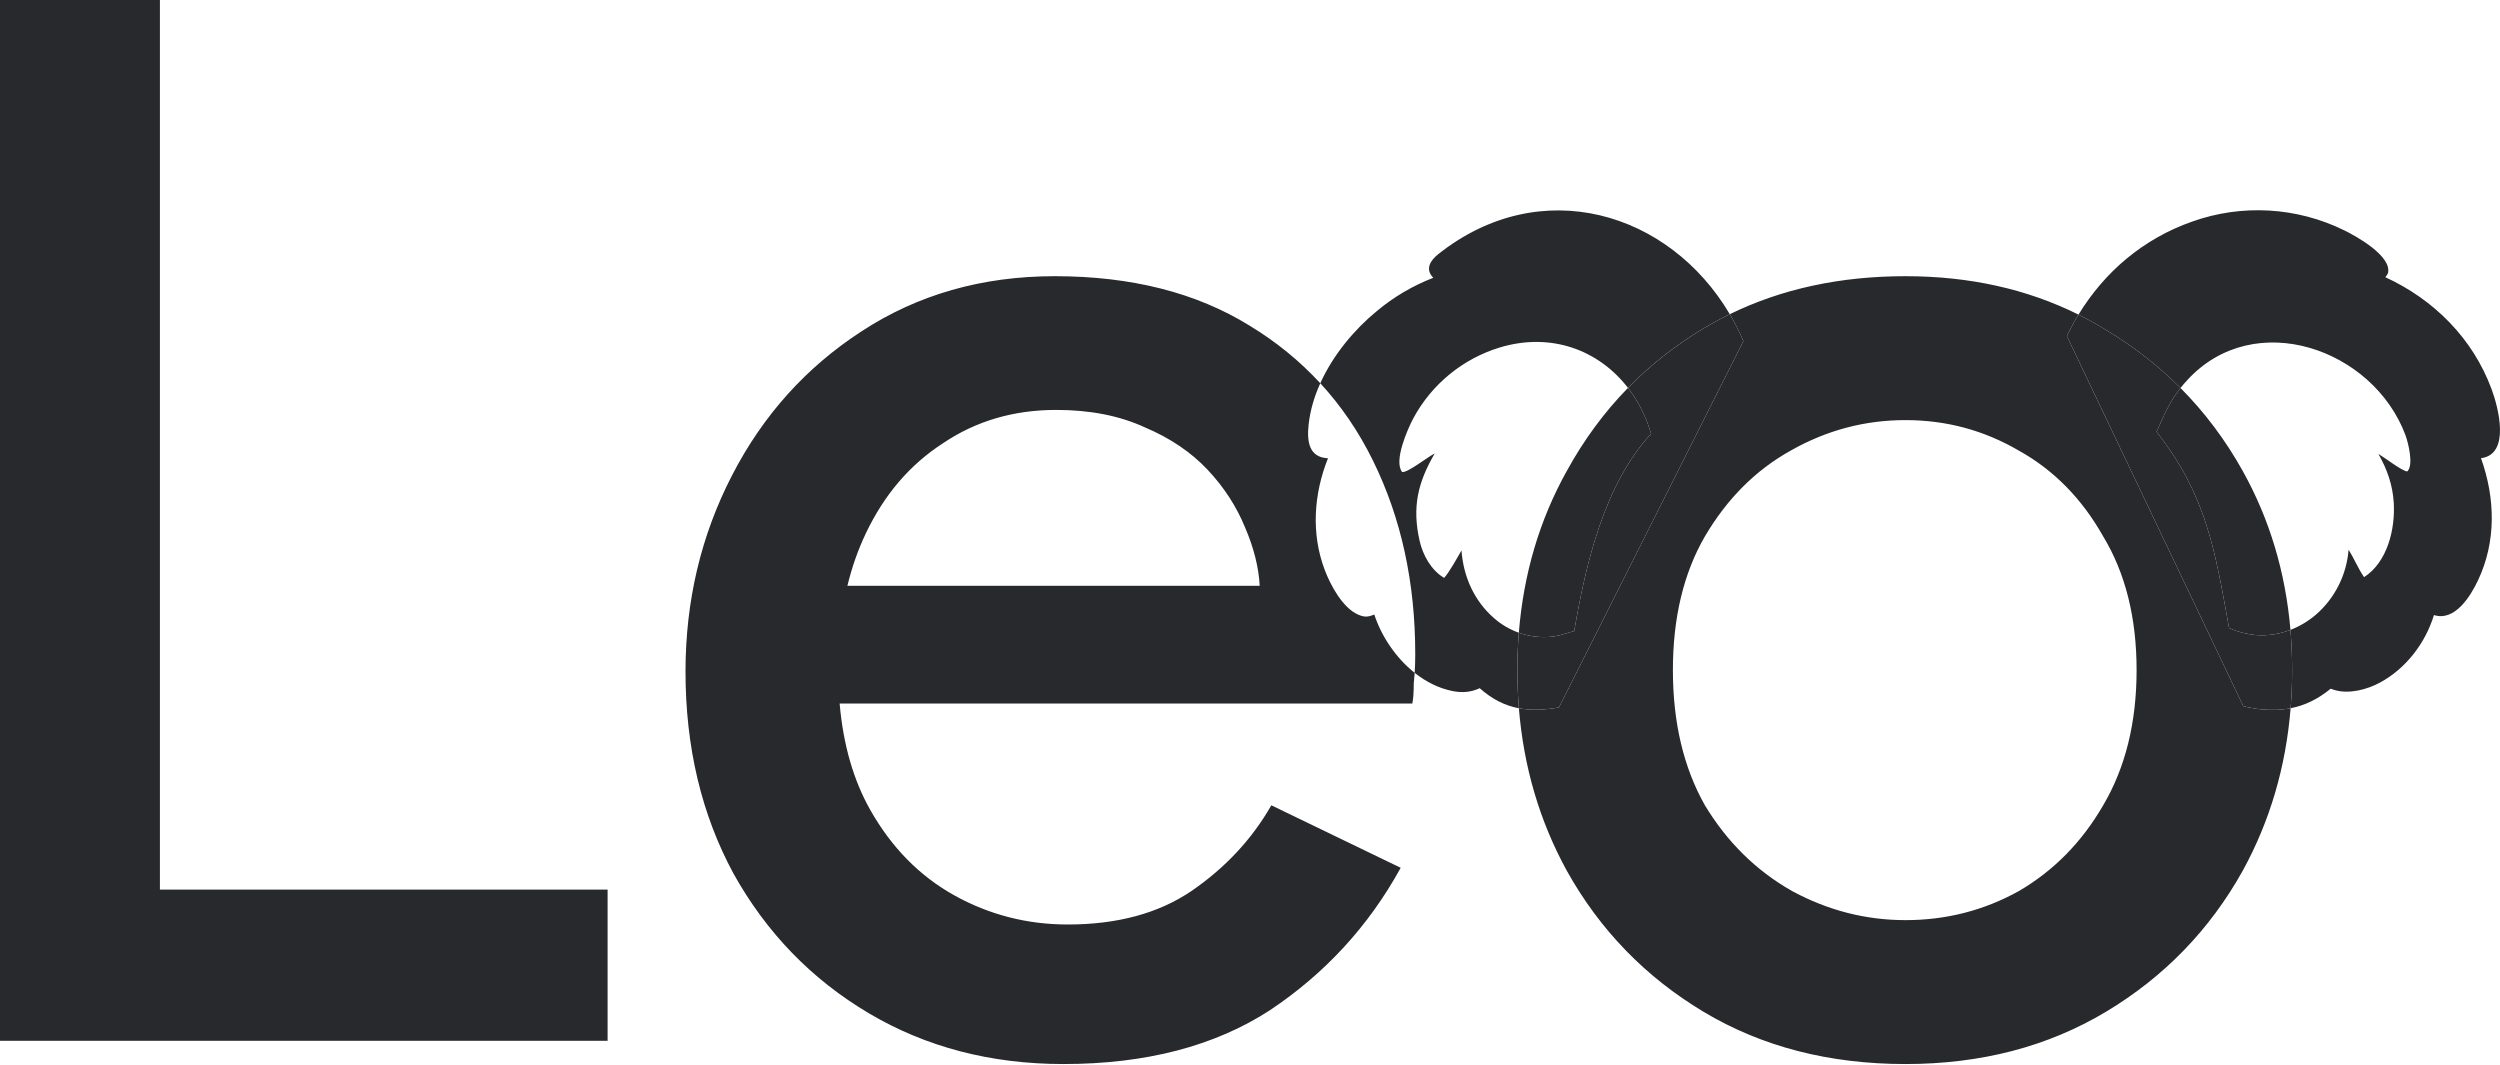
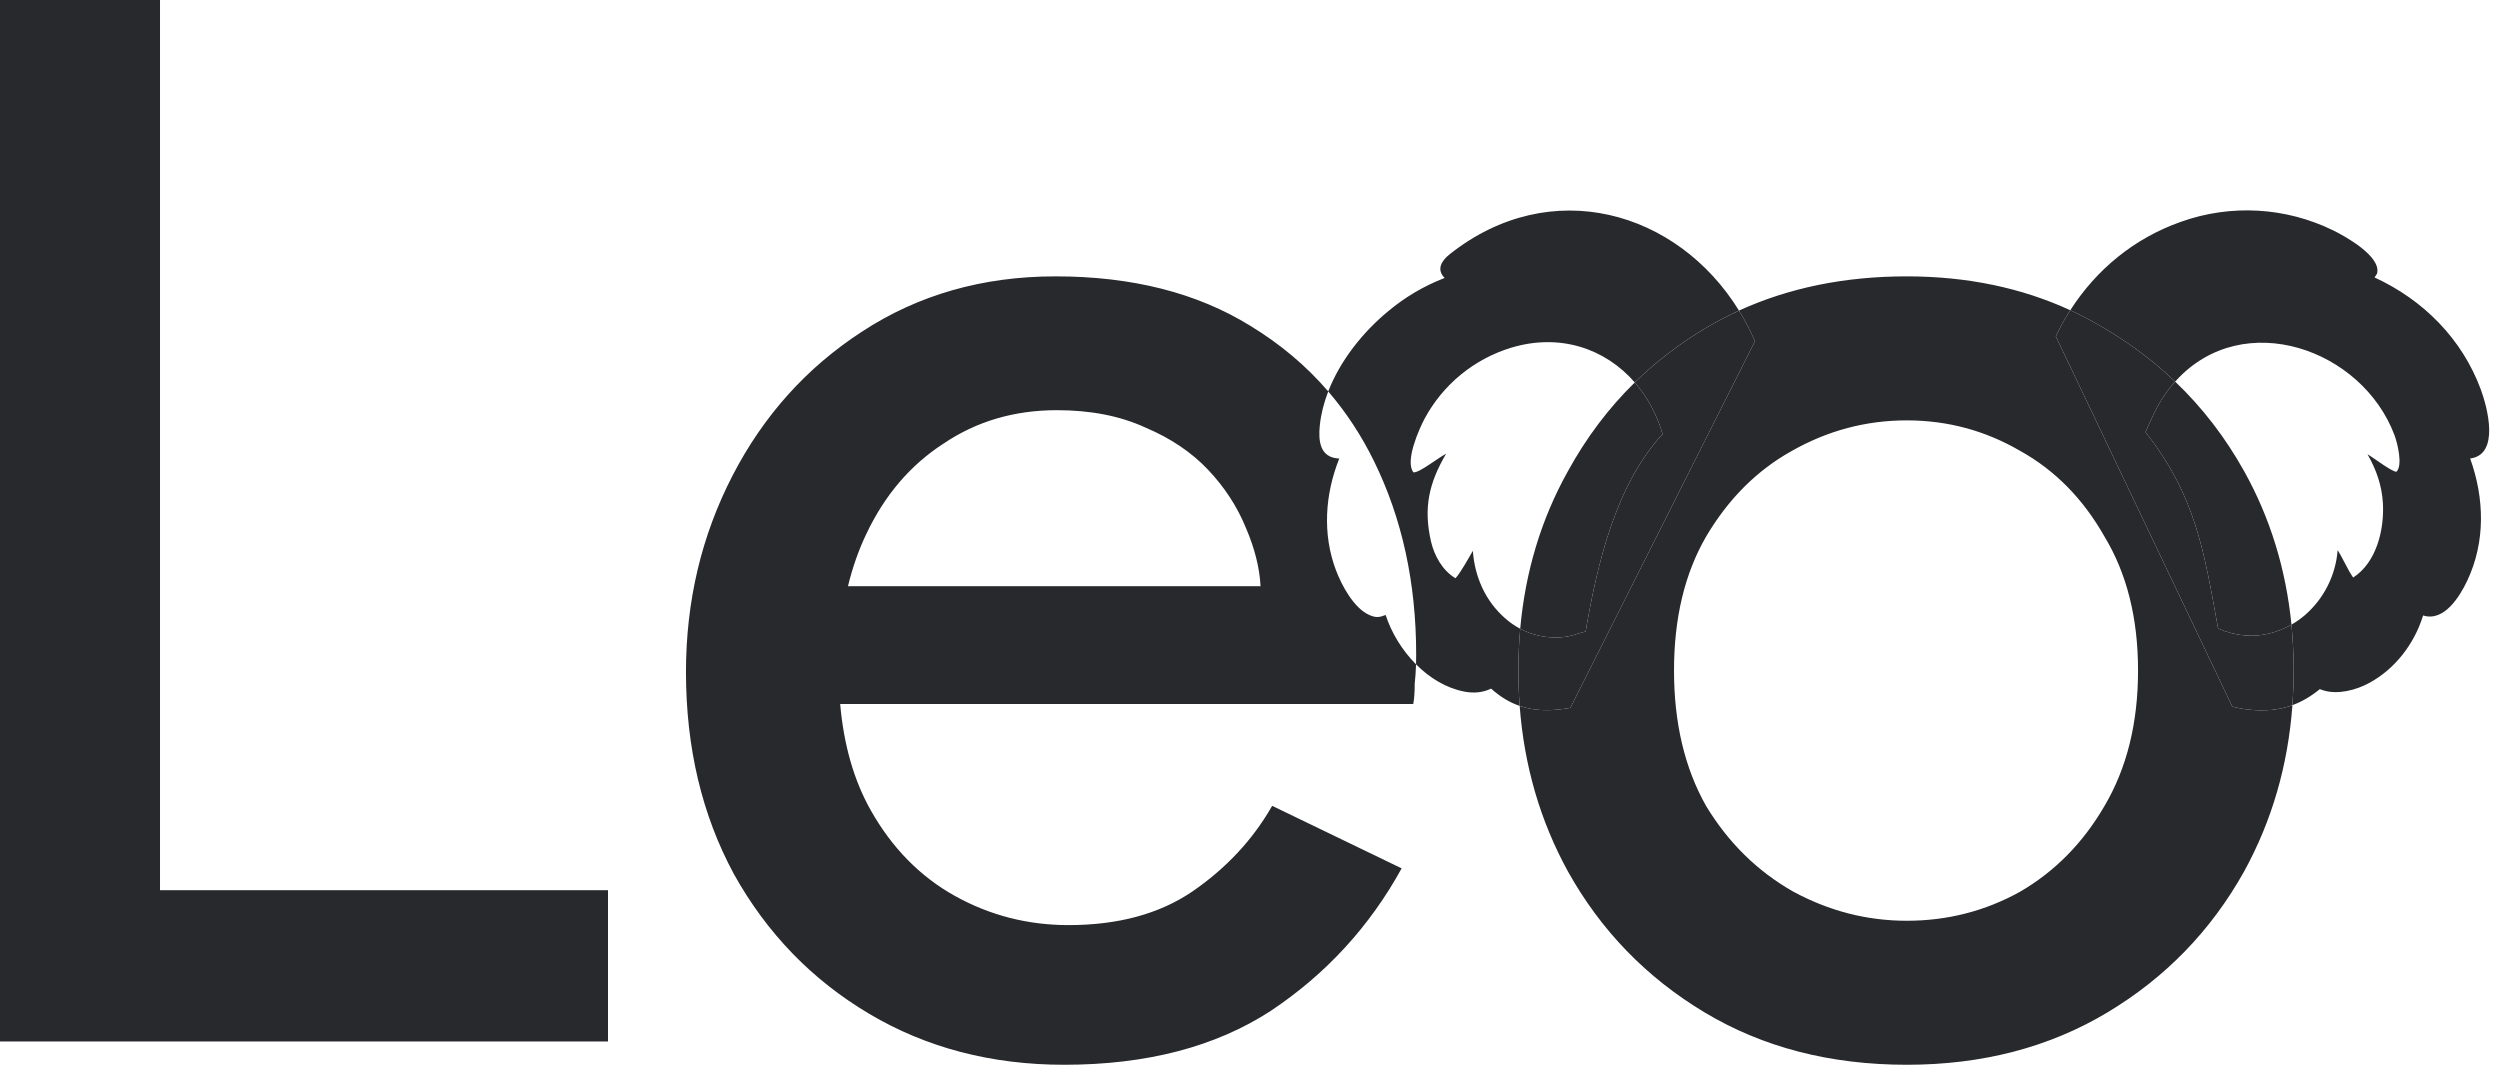
- <svg xmlns="http://www.w3.org/2000/svg" width="65.787" height="28" viewBox="0 0 65.787 28" fill="none">
+ <svg xmlns="http://www.w3.org/2000/svg" width="56.402" height="24.022" viewBox="0 0 56.402 24.022" fill="none">
  <g id="Exclude">
-     <path d="M27.755 7.268C29.77 7.268 31.478 7.701 32.881 8.568C33.586 8.996 34.206 9.502 34.743 10.085C34.585 10.435 34.476 10.802 34.436 11.174C34.39 11.597 34.434 12.038 34.946 12.059C34.571 12.995 34.498 14.041 34.859 14.995C35.009 15.392 35.328 15.996 35.742 16.175C35.913 16.248 36.003 16.237 36.165 16.172C36.351 16.742 36.73 17.312 37.227 17.706C37.221 17.8 37.213 17.891 37.203 17.978C37.203 18.208 37.191 18.386 37.165 18.514H22.095C22.189 19.594 22.457 20.525 22.897 21.306C23.458 22.3 24.198 23.053 25.116 23.563C26.034 24.073 27.029 24.328 28.099 24.328C29.4 24.328 30.484 24.035 31.351 23.448C32.243 22.836 32.945 22.084 33.455 21.191L36.859 22.836C36.018 24.366 34.87 25.616 33.416 26.585C31.963 27.528 30.152 28 27.985 28C26.072 28 24.364 27.554 22.859 26.661C21.355 25.769 20.169 24.545 19.302 22.989C18.46 21.433 18.039 19.661 18.039 17.672C18.039 15.811 18.447 14.089 19.264 12.508C20.079 10.927 21.214 9.665 22.668 8.721C24.147 7.752 25.843 7.268 27.755 7.268ZM50.142 7.268C51.824 7.268 53.341 7.605 54.695 8.279C54.584 8.46 54.482 8.648 54.389 8.843L59.031 18.581C59.174 18.619 59.32 18.646 59.466 18.662C59.757 18.693 60.025 18.686 60.277 18.637C60.152 20.183 59.732 21.609 59.017 22.913C58.15 24.468 56.951 25.705 55.421 26.623C53.891 27.541 52.132 28 50.142 28C48.128 28 46.356 27.541 44.825 26.623C43.295 25.705 42.097 24.468 41.23 22.913C40.515 21.609 40.095 20.184 39.969 18.638C40.295 18.699 40.641 18.683 41.023 18.616L45.877 8.974C45.771 8.728 45.651 8.492 45.519 8.268C46.884 7.601 48.425 7.268 50.142 7.268ZM4.208 23.41H15.989V27.388H0V0H4.208V23.41ZM50.142 11.055C49.071 11.055 48.064 11.322 47.121 11.858C46.203 12.368 45.45 13.12 44.864 14.115C44.303 15.084 44.022 16.257 44.022 17.634C44.022 19.011 44.303 20.197 44.864 21.191C45.45 22.16 46.215 22.913 47.159 23.448C48.102 23.958 49.097 24.213 50.142 24.213C51.214 24.213 52.208 23.958 53.126 23.448C54.044 22.913 54.784 22.16 55.345 21.191C55.931 20.197 56.224 19.011 56.224 17.634C56.224 16.257 55.931 15.084 55.345 14.115C54.784 13.12 54.044 12.368 53.126 11.858C52.208 11.322 51.214 11.055 50.142 11.055ZM37.85 6.686C40.541 4.552 43.926 5.569 45.519 8.268C45.282 8.384 45.051 8.509 44.825 8.645C44.086 9.088 43.425 9.609 42.84 10.207C42.07 9.209 40.816 8.737 39.465 9.144C38.491 9.442 37.674 10.111 37.191 11.008C37.043 11.286 36.667 12.133 36.897 12.421C37.042 12.444 37.547 12.039 37.755 11.932C37.312 12.692 37.154 13.339 37.357 14.233C37.442 14.608 37.661 15.005 38.002 15.207C38.13 15.071 38.355 14.666 38.459 14.485C38.508 15.169 38.79 15.807 39.31 16.262C39.504 16.434 39.728 16.565 39.968 16.65C39.942 16.972 39.929 17.3 39.929 17.634C39.929 17.974 39.943 18.309 39.969 18.638C39.607 18.57 39.271 18.406 38.938 18.11C38.713 18.216 38.482 18.234 38.24 18.188C37.87 18.118 37.527 17.944 37.227 17.706C37.237 17.551 37.242 17.387 37.242 17.213C37.242 15.326 36.872 13.63 36.132 12.126C35.758 11.364 35.295 10.683 34.743 10.085C35.078 9.344 35.633 8.677 36.232 8.185C36.675 7.814 37.177 7.518 37.717 7.31C37.493 7.085 37.636 6.855 37.85 6.686ZM57.683 5.832C58.995 5.364 60.44 5.447 61.69 6.062C61.974 6.2 62.962 6.739 62.837 7.195C62.834 7.207 62.783 7.279 62.771 7.295C64.052 7.885 65.072 8.908 65.565 10.239C65.743 10.718 66.071 11.957 65.287 12.057C65.663 13.109 65.692 14.246 65.21 15.268C65.012 15.69 64.599 16.36 64.049 16.185C63.823 16.923 63.316 17.589 62.631 17.961C62.29 18.146 61.811 18.273 61.428 18.156C61.396 18.146 61.364 18.135 61.332 18.123C60.996 18.397 60.654 18.564 60.277 18.637C60.304 18.308 60.317 17.974 60.317 17.634C60.317 17.274 60.302 16.922 60.273 16.575C60.516 16.482 60.744 16.345 60.943 16.175C61.442 15.741 61.751 15.127 61.802 14.467C61.95 14.699 62.049 14.953 62.21 15.188C62.827 14.79 63.033 13.919 62.991 13.228C62.963 12.765 62.817 12.345 62.587 11.946C62.763 12.048 63.198 12.388 63.345 12.407C63.524 12.244 63.371 11.645 63.297 11.445C62.449 9.182 59.331 8.077 57.562 9.998C57.495 10.071 57.434 10.141 57.38 10.21C56.802 9.629 56.149 9.12 55.421 8.683C55.184 8.537 54.942 8.403 54.695 8.279C55.385 7.148 56.404 6.282 57.683 5.832ZM42.84 10.207C43.106 10.552 43.314 10.959 43.449 11.414C42.208 12.758 41.725 14.861 41.425 16.607C41.173 16.667 41.059 16.739 40.759 16.761C40.488 16.778 40.219 16.739 39.968 16.65C40.092 15.1 40.512 13.681 41.23 12.393C41.678 11.576 42.215 10.847 42.84 10.207ZM57.38 10.21C58.017 10.85 58.562 11.578 59.017 12.393C59.723 13.66 60.142 15.054 60.273 16.575C59.987 16.685 59.679 16.736 59.372 16.712C59.125 16.691 58.884 16.628 58.658 16.527C58.289 14.494 58.067 13.036 56.748 11.362C56.959 10.899 57.09 10.576 57.38 10.21ZM27.794 10.787C26.672 10.787 25.677 11.08 24.81 11.667C23.943 12.228 23.267 13.018 22.783 14.038C22.578 14.468 22.418 14.927 22.299 15.415H33.149C33.123 14.931 32.996 14.421 32.766 13.885C32.537 13.324 32.205 12.814 31.772 12.355C31.338 11.896 30.79 11.526 30.127 11.246C29.464 10.94 28.686 10.787 27.794 10.787Z" fill="#27292d" />
-     <path d="M39.969 18.638C40.295 18.699 40.641 18.683 41.023 18.616L45.877 8.974C45.771 8.728 45.651 8.492 45.519 8.268C45.282 8.384 45.051 8.509 44.825 8.645C44.086 9.088 43.425 9.609 42.84 10.207C43.106 10.552 43.314 10.959 43.449 11.414C42.208 12.758 41.725 14.861 41.425 16.607C41.173 16.667 41.059 16.739 40.759 16.761C40.488 16.778 40.219 16.739 39.968 16.65C39.942 16.972 39.929 17.3 39.929 17.634C39.929 17.974 39.943 18.309 39.969 18.638Z" fill="#27292d" />
-     <path d="M54.695 8.279C54.584 8.46 54.482 8.648 54.389 8.843L59.031 18.581C59.174 18.619 59.32 18.646 59.466 18.662C59.757 18.693 60.025 18.686 60.277 18.637C60.304 18.308 60.317 17.974 60.317 17.634C60.317 17.274 60.302 16.922 60.273 16.575C59.987 16.685 59.679 16.736 59.372 16.712C59.125 16.691 58.884 16.628 58.658 16.527C58.289 14.494 58.067 13.036 56.748 11.362C56.959 10.899 57.09 10.576 57.38 10.21C56.802 9.629 56.149 9.12 55.421 8.683C55.184 8.537 54.942 8.403 54.695 8.279Z" fill="#27292d" />
+     <path d="M23.812 6.235C25.54 6.235 27.006 6.607 28.209 7.351C28.884 7.761 29.47 8.254 29.966 8.831C29.871 9.076 29.805 9.33 29.777 9.587C29.738 9.949 29.776 10.328 30.215 10.345C29.893 11.148 29.831 12.046 30.14 12.864C30.269 13.205 30.543 13.723 30.898 13.877C31.044 13.94 31.122 13.93 31.261 13.874C31.391 14.273 31.631 14.671 31.947 14.988C31.942 15.144 31.932 15.289 31.917 15.424C31.917 15.621 31.906 15.774 31.884 15.883H18.955C19.036 16.81 19.266 17.608 19.644 18.279C20.125 19.132 20.76 19.777 21.547 20.215C22.335 20.652 23.188 20.871 24.107 20.871C25.223 20.871 26.152 20.62 26.896 20.116C27.662 19.591 28.264 18.946 28.701 18.18L31.622 19.591C30.9 20.904 29.915 21.976 28.668 22.807C27.421 23.617 25.868 24.022 24.009 24.022C22.368 24.022 20.902 23.639 19.611 22.873C18.32 22.107 17.303 21.057 16.559 19.723C15.837 18.388 15.476 16.868 15.476 15.161C15.476 13.564 15.826 12.087 16.526 10.731C17.226 9.375 18.2 8.292 19.447 7.482C20.716 6.651 22.171 6.235 23.812 6.235ZM43.018 6.235C44.371 6.235 45.601 6.49 46.707 6.999C46.587 7.186 46.478 7.382 46.38 7.586L50.362 15.941C50.485 15.973 50.61 15.996 50.736 16.01C51.098 16.049 51.419 16.019 51.719 15.909C51.619 17.267 51.257 18.516 50.631 19.657C49.887 20.991 48.859 22.053 47.547 22.84C46.234 23.628 44.724 24.022 43.018 24.022C41.289 24.022 39.769 23.628 38.456 22.84C37.144 22.053 36.115 20.991 35.372 19.657C34.749 18.521 34.386 17.277 34.285 15.926C34.634 16.047 35.006 16.045 35.428 15.97L39.593 7.699C39.488 7.456 39.368 7.225 39.233 7.007C40.359 6.493 41.62 6.235 43.018 6.235ZM3.61 20.084H13.717V23.497H0V0H3.61V20.084ZM43.018 9.484C42.099 9.484 41.235 9.714 40.425 10.173C39.638 10.611 38.992 11.256 38.489 12.109C38.008 12.941 37.767 13.947 37.767 15.128C37.767 16.31 38.008 17.327 38.489 18.18C38.992 19.012 39.649 19.657 40.458 20.116C41.268 20.554 42.121 20.773 43.018 20.773C43.937 20.773 44.79 20.554 45.578 20.116C46.365 19.657 46.999 19.012 47.481 18.18C47.984 17.327 48.236 16.31 48.236 15.128C48.236 13.947 47.984 12.941 47.481 12.109C46.999 11.256 46.365 10.611 45.578 10.173C44.79 9.714 43.937 9.484 43.018 9.484ZM32.706 5.736C34.986 3.928 37.846 4.756 39.233 7.007C38.967 7.129 38.708 7.266 38.456 7.417C37.876 7.765 37.351 8.169 36.882 8.628C36.215 7.861 35.191 7.513 34.092 7.845C33.256 8.1 32.555 8.675 32.141 9.444C32.014 9.682 31.691 10.409 31.888 10.656C32.013 10.676 32.446 10.328 32.625 10.237C32.245 10.888 32.109 11.444 32.283 12.21C32.356 12.533 32.544 12.873 32.837 13.046C32.947 12.929 33.139 12.582 33.229 12.427C33.27 13.014 33.512 13.561 33.959 13.951C34.063 14.043 34.177 14.122 34.297 14.185C34.27 14.493 34.256 14.808 34.256 15.128C34.256 15.398 34.266 15.664 34.285 15.926C34.063 15.85 33.851 15.724 33.64 15.536C33.447 15.628 33.248 15.643 33.041 15.604C32.627 15.525 32.252 15.295 31.947 14.988C31.949 14.917 31.95 14.843 31.95 14.767C31.95 13.148 31.633 11.694 30.998 10.403C30.714 9.824 30.369 9.3 29.966 8.831C30.24 8.124 30.757 7.484 31.318 7.022C31.698 6.703 32.129 6.45 32.592 6.271C32.4 6.078 32.523 5.881 32.706 5.736ZM49.206 5.003C50.331 4.602 51.571 4.673 52.643 5.2C52.887 5.319 53.734 5.781 53.628 6.173C53.625 6.183 53.581 6.245 53.571 6.259C54.67 6.765 55.545 7.642 55.968 8.784C56.12 9.195 56.402 10.258 55.729 10.344C56.052 11.246 56.077 12.222 55.664 13.099C55.493 13.461 55.139 14.035 54.667 13.885C54.473 14.519 54.039 15.09 53.45 15.409C53.158 15.568 52.747 15.677 52.419 15.576C52.391 15.568 52.363 15.558 52.336 15.548C52.136 15.712 51.933 15.831 51.719 15.909C51.737 15.652 51.747 15.392 51.747 15.128C51.747 14.775 51.73 14.43 51.697 14.092C51.805 14.03 51.907 13.958 52.002 13.877C52.431 13.504 52.695 12.978 52.739 12.412C52.866 12.61 52.951 12.828 53.089 13.03C53.619 12.689 53.795 11.941 53.76 11.348C53.736 10.951 53.61 10.591 53.413 10.249C53.564 10.336 53.937 10.628 54.063 10.644C54.217 10.505 54.086 9.99 54.022 9.819C53.295 7.877 50.62 6.929 49.102 8.578C49.092 8.588 49.083 8.598 49.073 8.609C48.616 8.172 48.107 7.786 47.547 7.449C47.275 7.282 46.995 7.132 46.707 6.999C47.297 6.079 48.148 5.376 49.206 5.003ZM36.882 8.628C37.161 8.949 37.377 9.343 37.51 9.792C36.445 10.946 36.031 12.749 35.773 14.247C35.557 14.299 35.46 14.361 35.202 14.379C34.886 14.399 34.573 14.331 34.297 14.185C34.413 12.894 34.771 11.71 35.372 10.633C35.787 9.876 36.29 9.208 36.882 8.628ZM49.073 8.609C49.686 9.194 50.205 9.868 50.631 10.633C51.217 11.684 51.572 12.837 51.697 14.092C51.382 14.272 51.018 14.366 50.654 14.337C50.443 14.319 50.236 14.266 50.042 14.179C49.726 12.434 49.535 11.184 48.403 9.748C48.613 9.288 48.731 8.989 49.073 8.609ZM23.844 9.254C22.882 9.254 22.029 9.506 21.285 10.009C20.541 10.49 19.961 11.168 19.546 12.044C19.37 12.412 19.232 12.806 19.131 13.225H28.439C28.417 12.809 28.307 12.372 28.11 11.912C27.914 11.431 27.629 10.993 27.257 10.6C26.885 10.206 26.415 9.889 25.846 9.648C25.277 9.385 24.61 9.254 23.844 9.254Z" fill="#27292d" />
+     <path d="M34.285 15.926C34.634 16.047 35.006 16.045 35.428 15.97L39.593 7.699C39.488 7.456 39.368 7.225 39.233 7.007C38.967 7.129 38.708 7.266 38.456 7.417C37.876 7.765 37.351 8.169 36.882 8.628C37.161 8.949 37.377 9.343 37.51 9.792C36.445 10.946 36.031 12.749 35.773 14.247C35.557 14.299 35.46 14.361 35.202 14.379C34.886 14.399 34.573 14.331 34.297 14.185C34.27 14.493 34.256 14.808 34.256 15.128C34.256 15.398 34.266 15.664 34.285 15.926Z" fill="#27292d" />
+     <path d="M46.707 6.999C46.587 7.186 46.478 7.382 46.38 7.586L50.362 15.941C50.485 15.973 50.61 15.996 50.736 16.01C51.098 16.049 51.419 16.019 51.719 15.909C51.737 15.652 51.747 15.392 51.747 15.128C51.747 14.775 51.73 14.43 51.697 14.092C51.382 14.272 51.018 14.366 50.654 14.337C50.443 14.319 50.236 14.266 50.042 14.179C49.726 12.434 49.535 11.184 48.403 9.748C48.613 9.288 48.731 8.989 49.073 8.609C48.616 8.172 48.107 7.786 47.547 7.449C47.275 7.282 46.995 7.132 46.707 6.999Z" fill="#27292d" />
  </g>
</svg>
